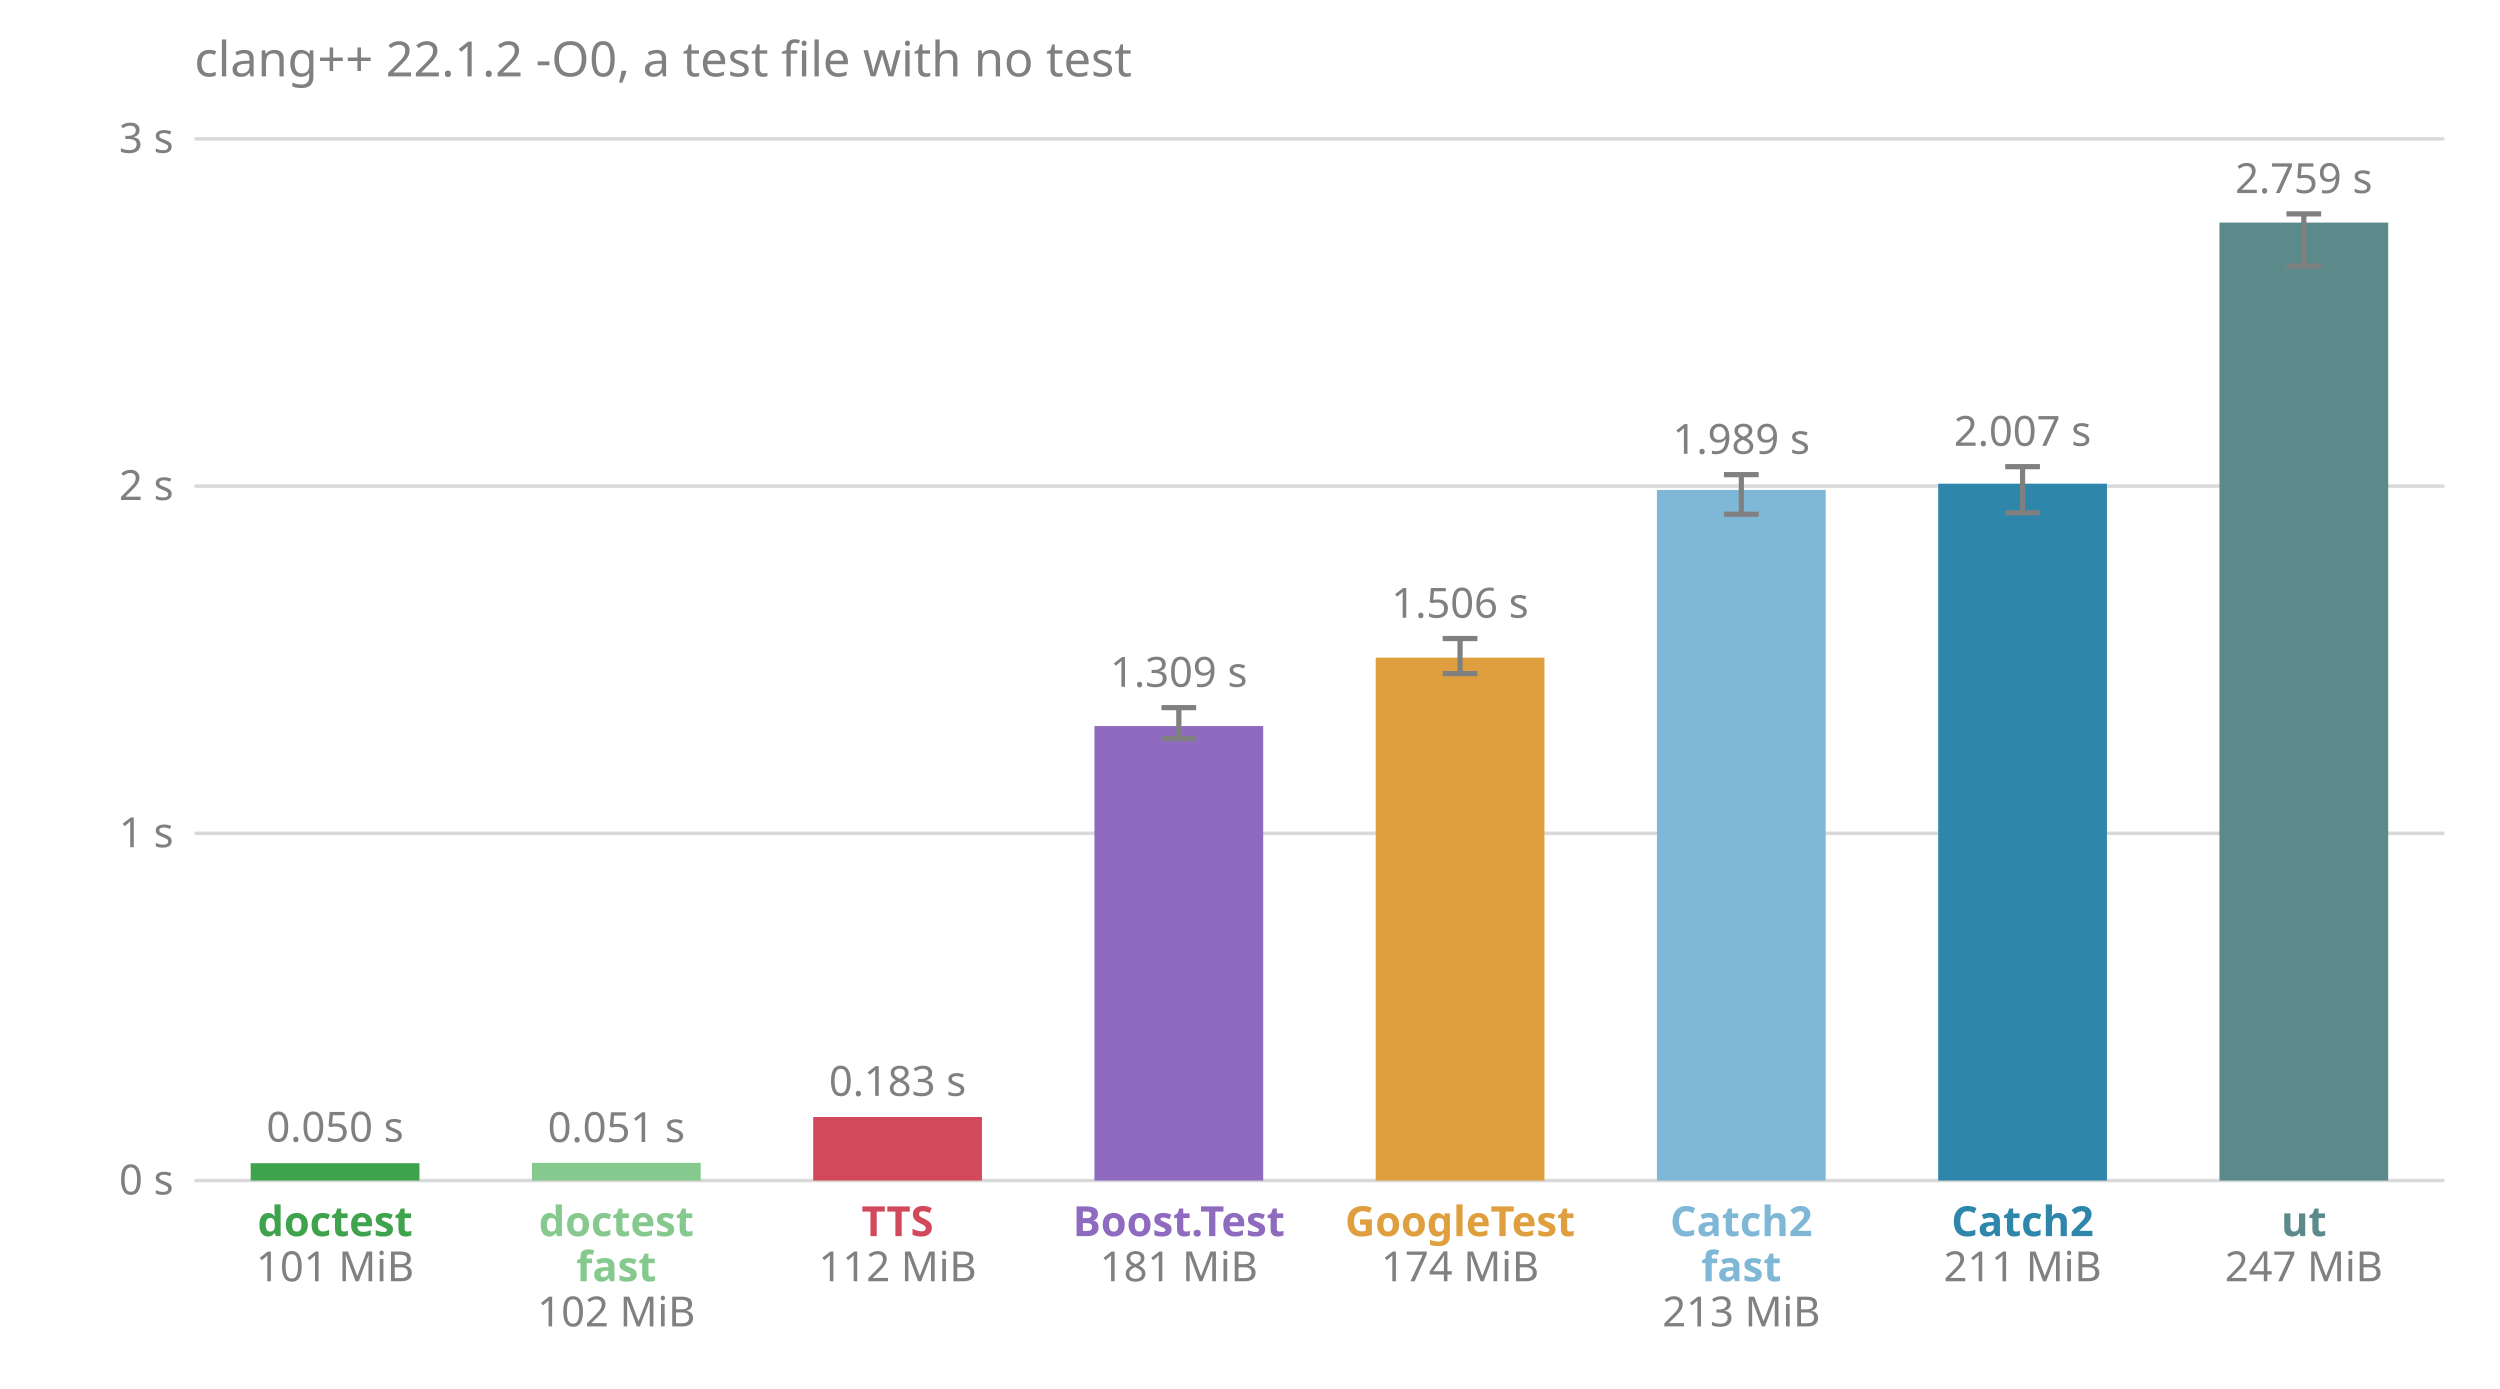
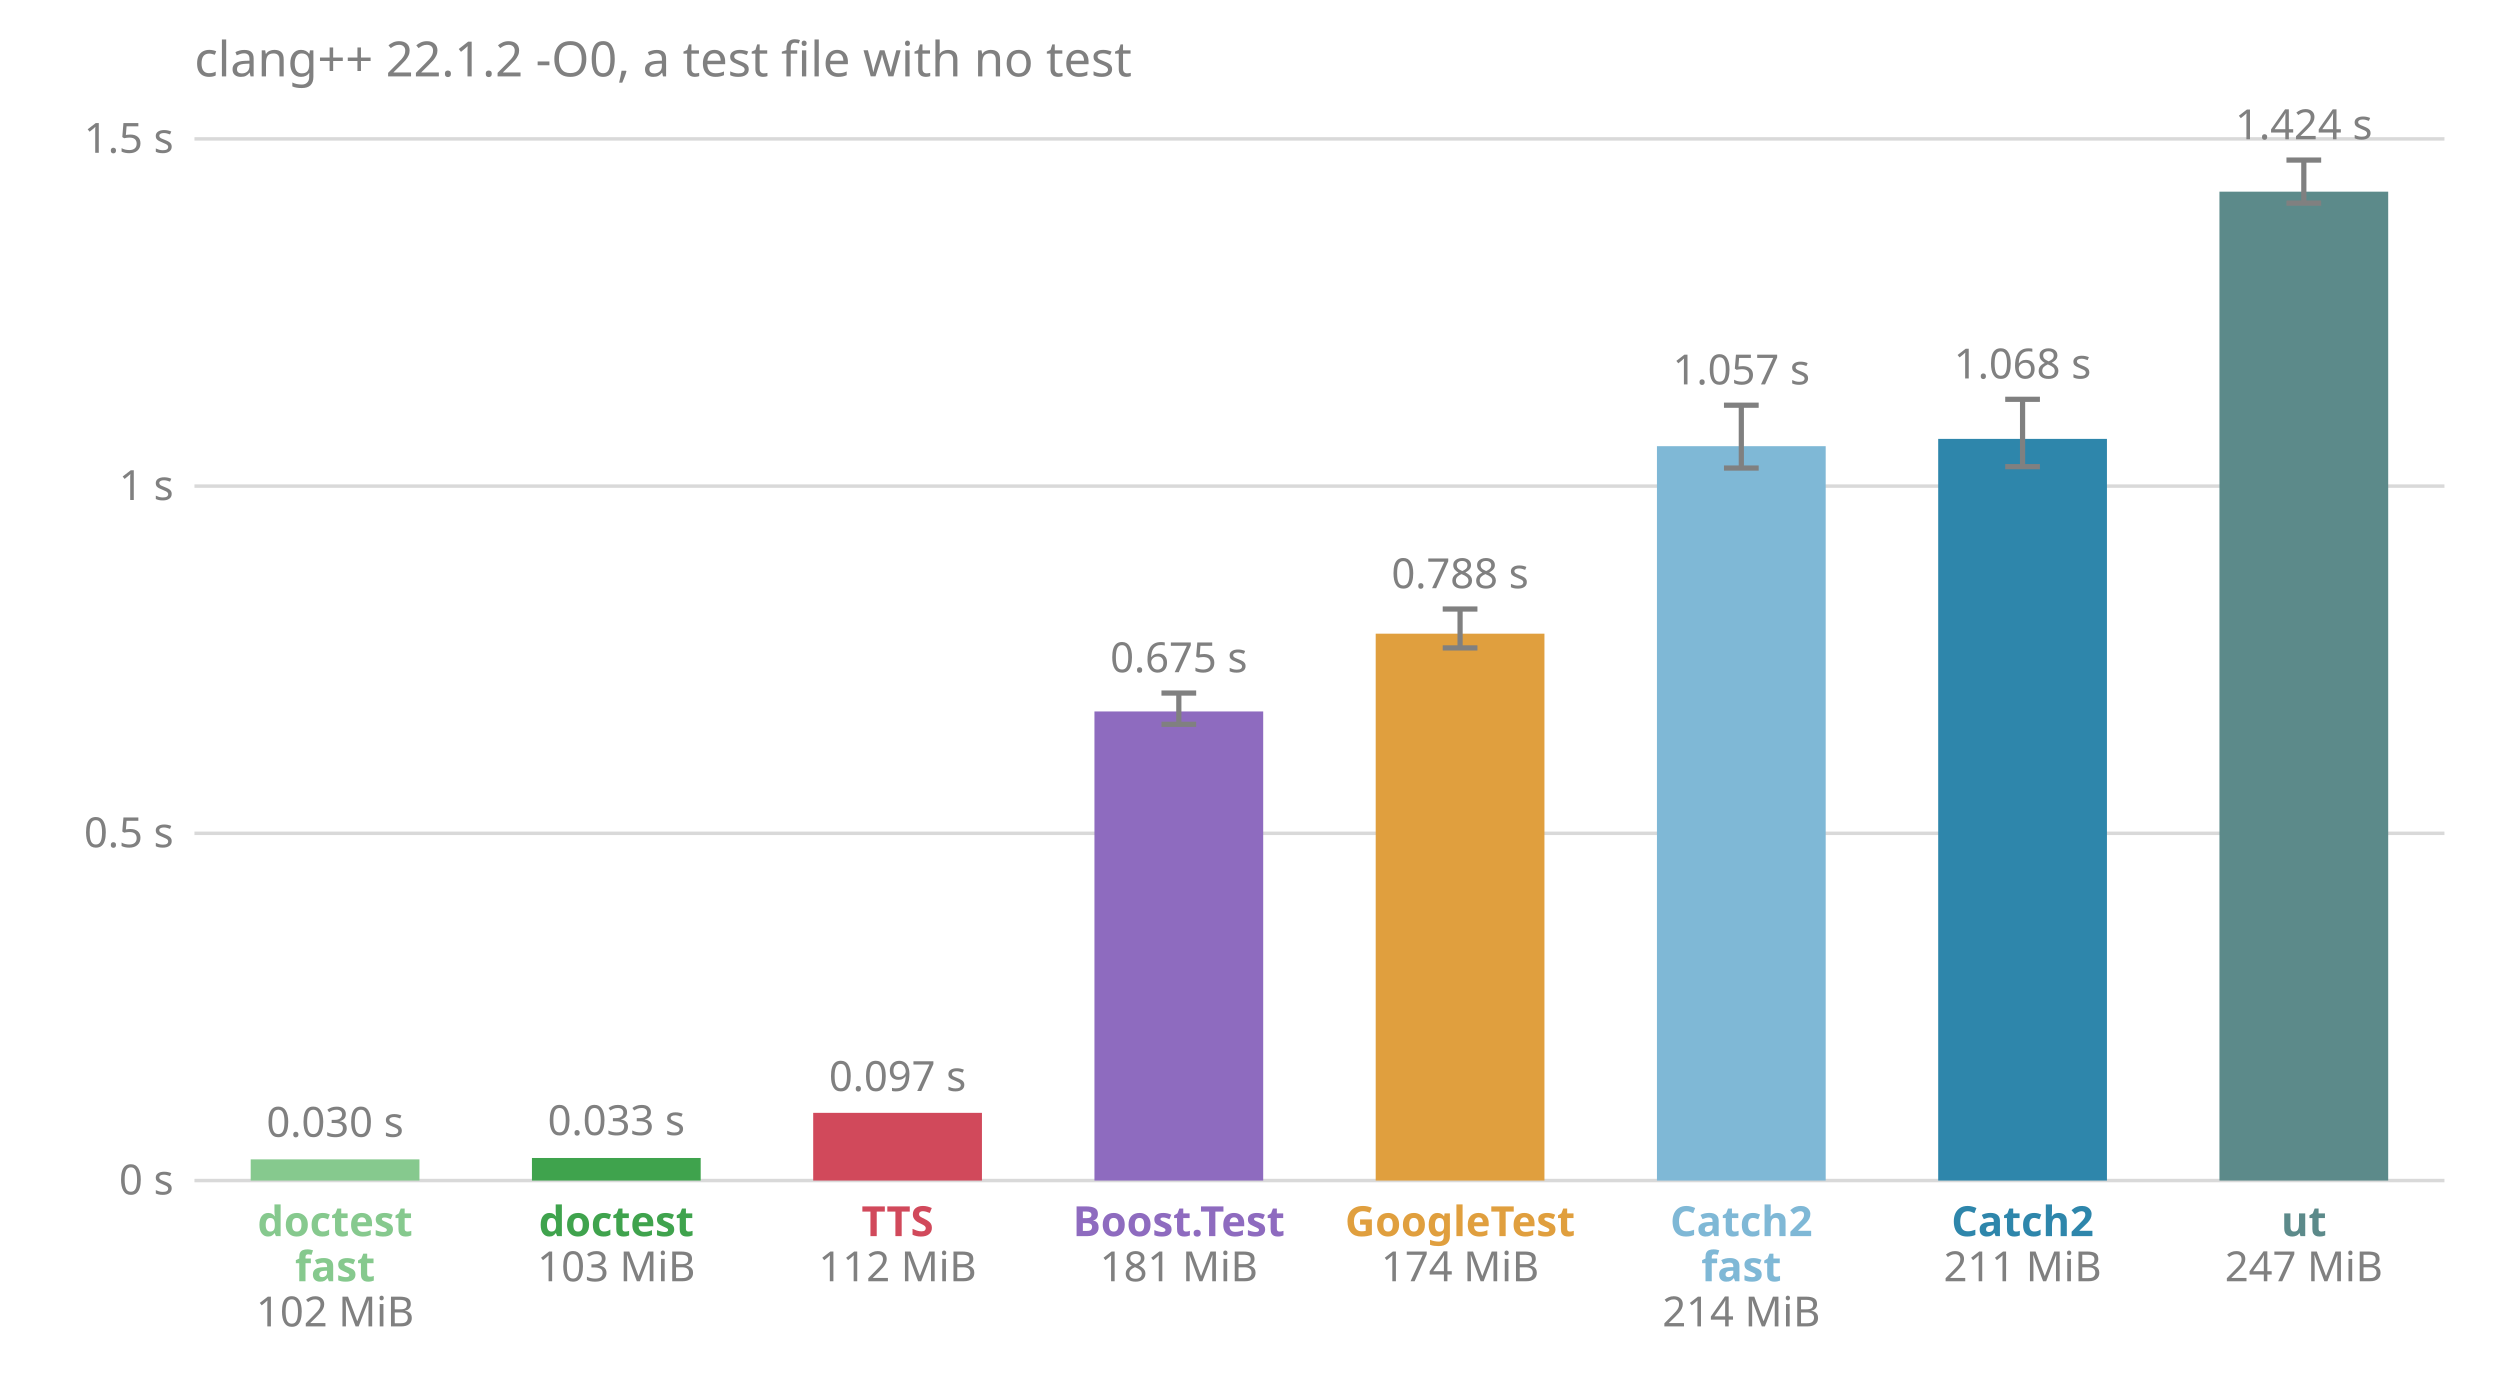
<svg xmlns="http://www.w3.org/2000/svg" viewBox="0 0 720 400" font-family="sans-serif" font-size="12">
  <text x="56.0" y="22.0" fill="#808080" font-size="14">clang++ 22.1.2 -O0, a test file with no test</text>
  <line x1="56.0" x2="704.0" y1="340.0" y2="340.0" stroke="#808080" stroke-opacity="0.3" />
  <text x="50.0" y="344.0" fill="#808080" text-anchor="end">0 s</text>
  <line x1="56.0" x2="704.0" y1="240.0" y2="240.0" stroke="#808080" stroke-opacity="0.3" />
-   <text x="50.0" y="244.0" fill="#808080" text-anchor="end">1 s</text>
+   <text x="50.0" y="244.0" fill="#808080" text-anchor="end">0.5 s</text>
  <line x1="56.0" x2="704.0" y1="140.0" y2="140.0" stroke="#808080" stroke-opacity="0.3" />
-   <text x="50.0" y="144.0" fill="#808080" text-anchor="end">2 s</text>
+   <text x="50.0" y="144.0" fill="#808080" text-anchor="end">1 s</text>
  <line x1="56.0" x2="704.0" y1="40.0" y2="40.0" stroke="#808080" stroke-opacity="0.3" />
-   <text x="50.0" y="44.0" fill="#808080" text-anchor="end">3 s</text>
-   <rect x="72.2" y="335.0" width="48.6" height="5.0" fill="#3fa34d" />
-   <text x="96.5" y="328.8" fill="#808080" text-anchor="middle">0.050 s</text>
-   <text x="96.5" y="356.0" fill="#3fa34d" font-weight="bold" text-anchor="middle">doctest</text>
-   <text x="96.5" y="369.0" fill="#808080" text-anchor="middle">101 MiB</text>
-   <rect x="153.2" y="334.9" width="48.6" height="5.1" fill="#86c98e" />
-   <text x="177.5" y="328.9" fill="#808080" text-anchor="middle">0.051 s</text>
-   <text x="177.5" y="356.0" fill="#86c98e" font-weight="bold" text-anchor="middle">doctest</text>
-   <text x="177.5" y="369.0" fill="#86c98e" font-weight="bold" text-anchor="middle">fast</text>
-   <text x="177.5" y="382.0" fill="#808080" text-anchor="middle">102 MiB</text>
-   <rect x="234.2" y="321.7" width="48.6" height="18.3" fill="#d1495b" />
-   <text x="258.5" y="315.6" fill="#808080" text-anchor="middle">0.183 s</text>
+   <text x="50.0" y="44.0" fill="#808080" text-anchor="end">1.5 s</text>
+   <rect x="72.2" y="333.9" width="48.6" height="6.1" fill="#86c98e" />
+   <text x="96.5" y="327.4" fill="#808080" text-anchor="middle">0.030 s</text>
+   <text x="96.5" y="356.0" fill="#86c98e" font-weight="bold" text-anchor="middle">doctest</text>
+   <text x="96.5" y="369.0" fill="#86c98e" font-weight="bold" text-anchor="middle">fast</text>
+   <text x="96.5" y="382.0" fill="#808080" text-anchor="middle">102 MiB</text>
+   <rect x="153.2" y="333.5" width="48.6" height="6.5" fill="#3fa34d" />
+   <text x="177.5" y="326.9" fill="#808080" text-anchor="middle">0.033 s</text>
+   <text x="177.5" y="356.0" fill="#3fa34d" font-weight="bold" text-anchor="middle">doctest</text>
+   <text x="177.5" y="369.0" fill="#808080" text-anchor="middle">103 MiB</text>
+   <rect x="234.2" y="320.5" width="48.6" height="19.5" fill="#d1495b" />
+   <text x="258.5" y="314.2" fill="#808080" text-anchor="middle">0.097 s</text>
  <text x="258.5" y="356.0" fill="#d1495b" font-weight="bold" text-anchor="middle">TTS</text>
  <text x="258.5" y="369.0" fill="#808080" text-anchor="middle">112 MiB</text>
-   <rect x="315.2" y="209.1" width="48.6" height="130.9" fill="#8e6bbf" />
-   <line x1="339.5" x2="339.5" y1="212.7" y2="203.8" stroke="#808080" stroke-width="1.5" />
-   <line x1="334.5" x2="344.5" y1="212.7" y2="212.7" stroke="#808080" stroke-width="1.5" />
-   <line x1="334.5" x2="344.5" y1="203.8" y2="203.8" stroke="#808080" stroke-width="1.5" />
-   <text x="339.5" y="197.8" fill="#808080" text-anchor="middle">1.309 s</text>
+   <rect x="315.2" y="204.9" width="48.6" height="135.1" fill="#8e6bbf" />
+   <line x1="339.5" x2="339.5" y1="208.6" y2="199.6" stroke="#808080" stroke-width="1.5" />
+   <line x1="334.5" x2="344.5" y1="208.6" y2="208.6" stroke="#808080" stroke-width="1.5" />
+   <line x1="334.5" x2="344.5" y1="199.6" y2="199.6" stroke="#808080" stroke-width="1.5" />
+   <text x="339.5" y="193.6" fill="#808080" text-anchor="middle">0.675 s</text>
  <text x="339.5" y="356.0" fill="#8e6bbf" font-weight="bold" text-anchor="middle">Boost.Test</text>
  <text x="339.5" y="369.0" fill="#808080" text-anchor="middle">181 MiB</text>
-   <rect x="396.2" y="189.4" width="48.6" height="150.6" fill="#e09f3e" />
-   <line x1="420.5" x2="420.5" y1="194.0" y2="183.9" stroke="#808080" stroke-width="1.5" />
-   <line x1="415.5" x2="425.5" y1="194.0" y2="194.0" stroke="#808080" stroke-width="1.5" />
-   <line x1="415.5" x2="425.5" y1="183.9" y2="183.9" stroke="#808080" stroke-width="1.5" />
-   <text x="420.5" y="177.9" fill="#808080" text-anchor="middle">1.506 s</text>
+   <rect x="396.2" y="182.5" width="48.6" height="157.5" fill="#e09f3e" />
+   <line x1="420.5" x2="420.5" y1="186.6" y2="175.4" stroke="#808080" stroke-width="1.5" />
+   <line x1="415.5" x2="425.5" y1="186.6" y2="186.6" stroke="#808080" stroke-width="1.5" />
+   <line x1="415.5" x2="425.5" y1="175.4" y2="175.4" stroke="#808080" stroke-width="1.5" />
+   <text x="420.5" y="169.4" fill="#808080" text-anchor="middle">0.788 s</text>
  <text x="420.5" y="356.0" fill="#e09f3e" font-weight="bold" text-anchor="middle">GoogleTest</text>
  <text x="420.5" y="369.0" fill="#808080" text-anchor="middle">174 MiB</text>
-   <rect x="477.2" y="141.1" width="48.6" height="198.9" fill="#7fb8d6" />
-   <line x1="501.5" x2="501.5" y1="148.1" y2="136.7" stroke="#808080" stroke-width="1.5" />
-   <line x1="496.5" x2="506.5" y1="148.1" y2="148.1" stroke="#808080" stroke-width="1.5" />
-   <line x1="496.5" x2="506.5" y1="136.7" y2="136.7" stroke="#808080" stroke-width="1.5" />
-   <text x="501.5" y="130.7" fill="#808080" text-anchor="middle">1.989 s</text>
+   <rect x="477.2" y="128.5" width="48.6" height="211.5" fill="#7fb8d6" />
+   <line x1="501.5" x2="501.5" y1="134.8" y2="116.7" stroke="#808080" stroke-width="1.5" />
+   <line x1="496.5" x2="506.5" y1="134.8" y2="134.8" stroke="#808080" stroke-width="1.5" />
+   <line x1="496.5" x2="506.5" y1="116.7" y2="116.7" stroke="#808080" stroke-width="1.5" />
+   <text x="501.5" y="110.7" fill="#808080" text-anchor="middle">1.057 s</text>
  <text x="501.5" y="356.0" fill="#7fb8d6" font-weight="bold" text-anchor="middle">Catch2</text>
  <text x="501.5" y="369.0" fill="#7fb8d6" font-weight="bold" text-anchor="middle">fast</text>
-   <text x="501.5" y="382.0" fill="#808080" text-anchor="middle">213 MiB</text>
-   <rect x="558.2" y="139.3" width="48.6" height="200.7" fill="#2e86ab" />
-   <line x1="582.5" x2="582.5" y1="147.7" y2="134.4" stroke="#808080" stroke-width="1.5" />
-   <line x1="577.5" x2="587.5" y1="147.7" y2="147.7" stroke="#808080" stroke-width="1.5" />
+   <text x="501.5" y="382.0" fill="#808080" text-anchor="middle">214 MiB</text>
+   <rect x="558.2" y="126.4" width="48.6" height="213.6" fill="#2e86ab" />
+   <line x1="582.5" x2="582.5" y1="134.4" y2="115.0" stroke="#808080" stroke-width="1.5" />
  <line x1="577.5" x2="587.5" y1="134.4" y2="134.4" stroke="#808080" stroke-width="1.5" />
-   <text x="582.5" y="128.4" fill="#808080" text-anchor="middle">2.007 s</text>
+   <line x1="577.5" x2="587.5" y1="115.0" y2="115.0" stroke="#808080" stroke-width="1.5" />
+   <text x="582.5" y="109.0" fill="#808080" text-anchor="middle">1.068 s</text>
  <text x="582.5" y="356.0" fill="#2e86ab" font-weight="bold" text-anchor="middle">Catch2</text>
  <text x="582.5" y="369.0" fill="#808080" text-anchor="middle">211 MiB</text>
-   <rect x="639.2" y="64.1" width="48.6" height="275.9" fill="#5c8a8a" />
-   <line x1="663.5" x2="663.5" y1="76.6" y2="61.6" stroke="#808080" stroke-width="1.5" />
-   <line x1="658.5" x2="668.5" y1="76.6" y2="76.6" stroke="#808080" stroke-width="1.5" />
-   <line x1="658.5" x2="668.5" y1="61.6" y2="61.6" stroke="#808080" stroke-width="1.5" />
-   <text x="663.5" y="55.6" fill="#808080" text-anchor="middle">2.759 s</text>
+   <rect x="639.2" y="55.2" width="48.6" height="284.8" fill="#5c8a8a" />
+   <line x1="663.5" x2="663.5" y1="58.5" y2="46.1" stroke="#808080" stroke-width="1.5" />
+   <line x1="658.5" x2="668.5" y1="58.5" y2="58.5" stroke="#808080" stroke-width="1.5" />
+   <line x1="658.5" x2="668.5" y1="46.1" y2="46.1" stroke="#808080" stroke-width="1.5" />
+   <text x="663.5" y="40.1" fill="#808080" text-anchor="middle">1.424 s</text>
  <text x="663.5" y="356.0" fill="#5c8a8a" font-weight="bold" text-anchor="middle">ut</text>
  <text x="663.5" y="369.0" fill="#808080" text-anchor="middle">247 MiB</text>
</svg>
